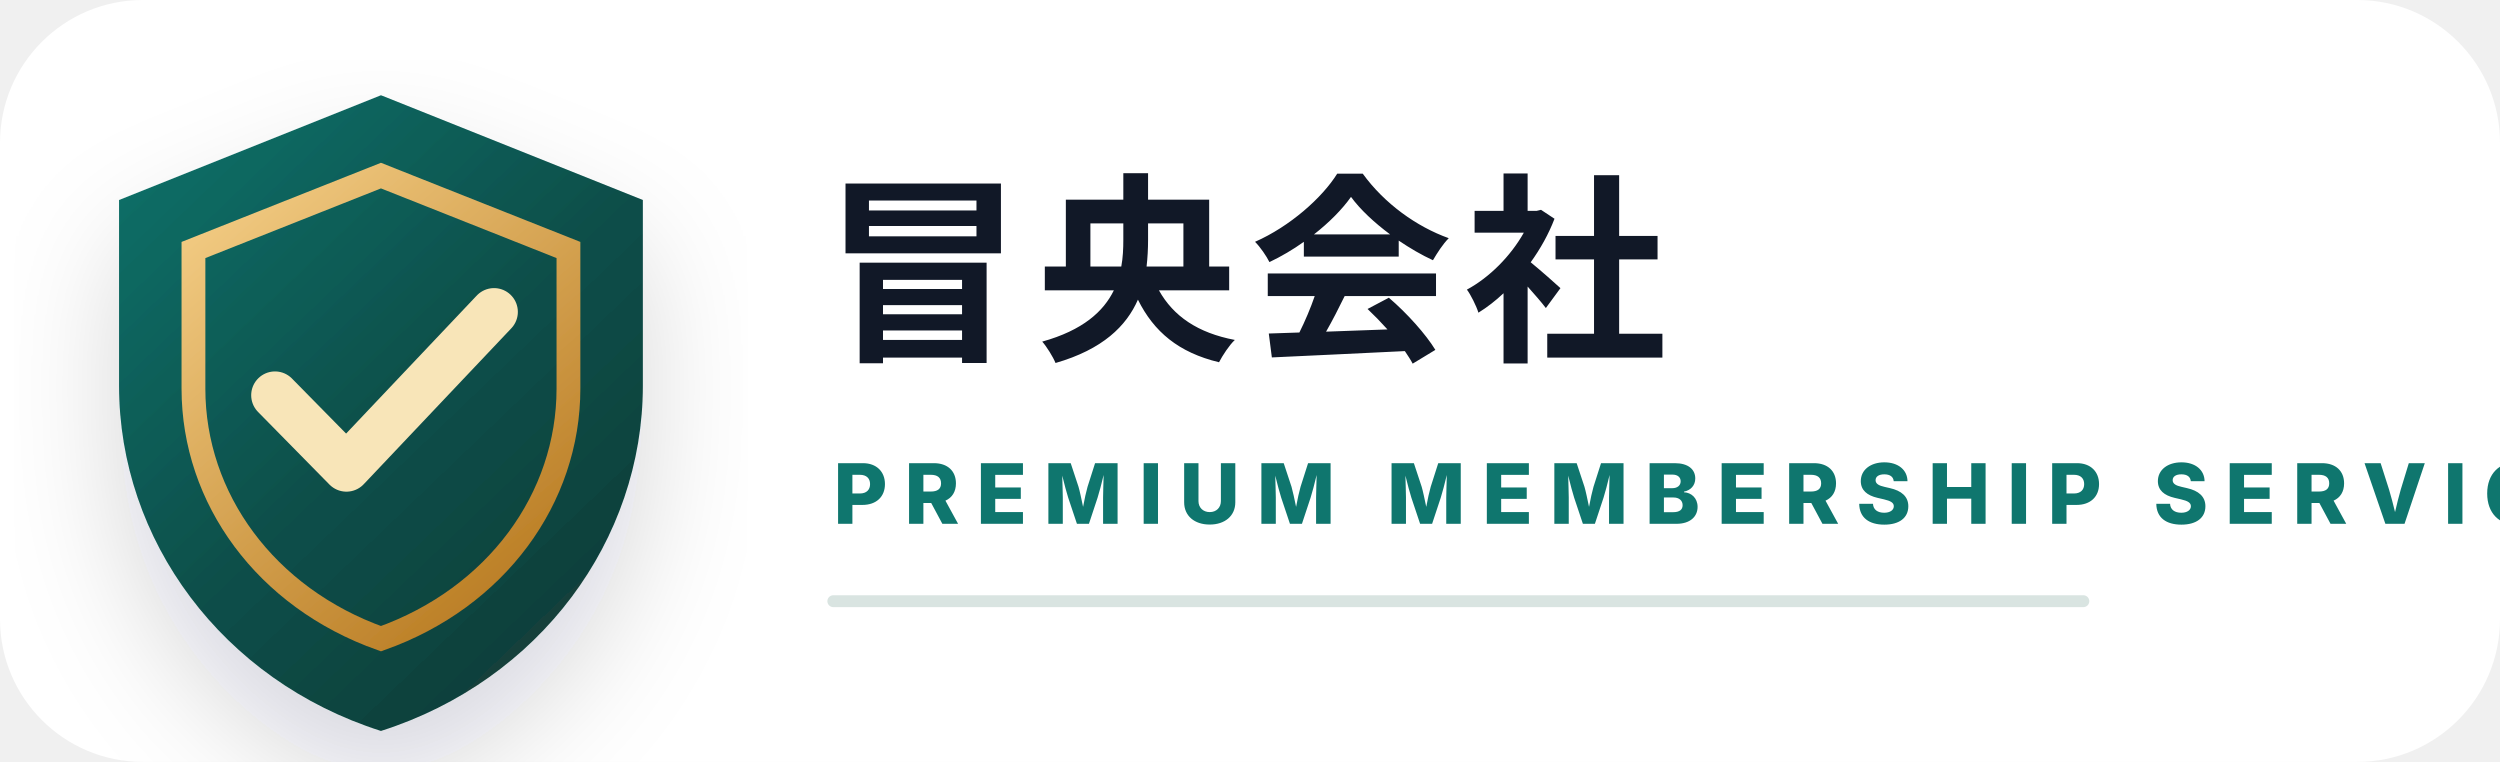
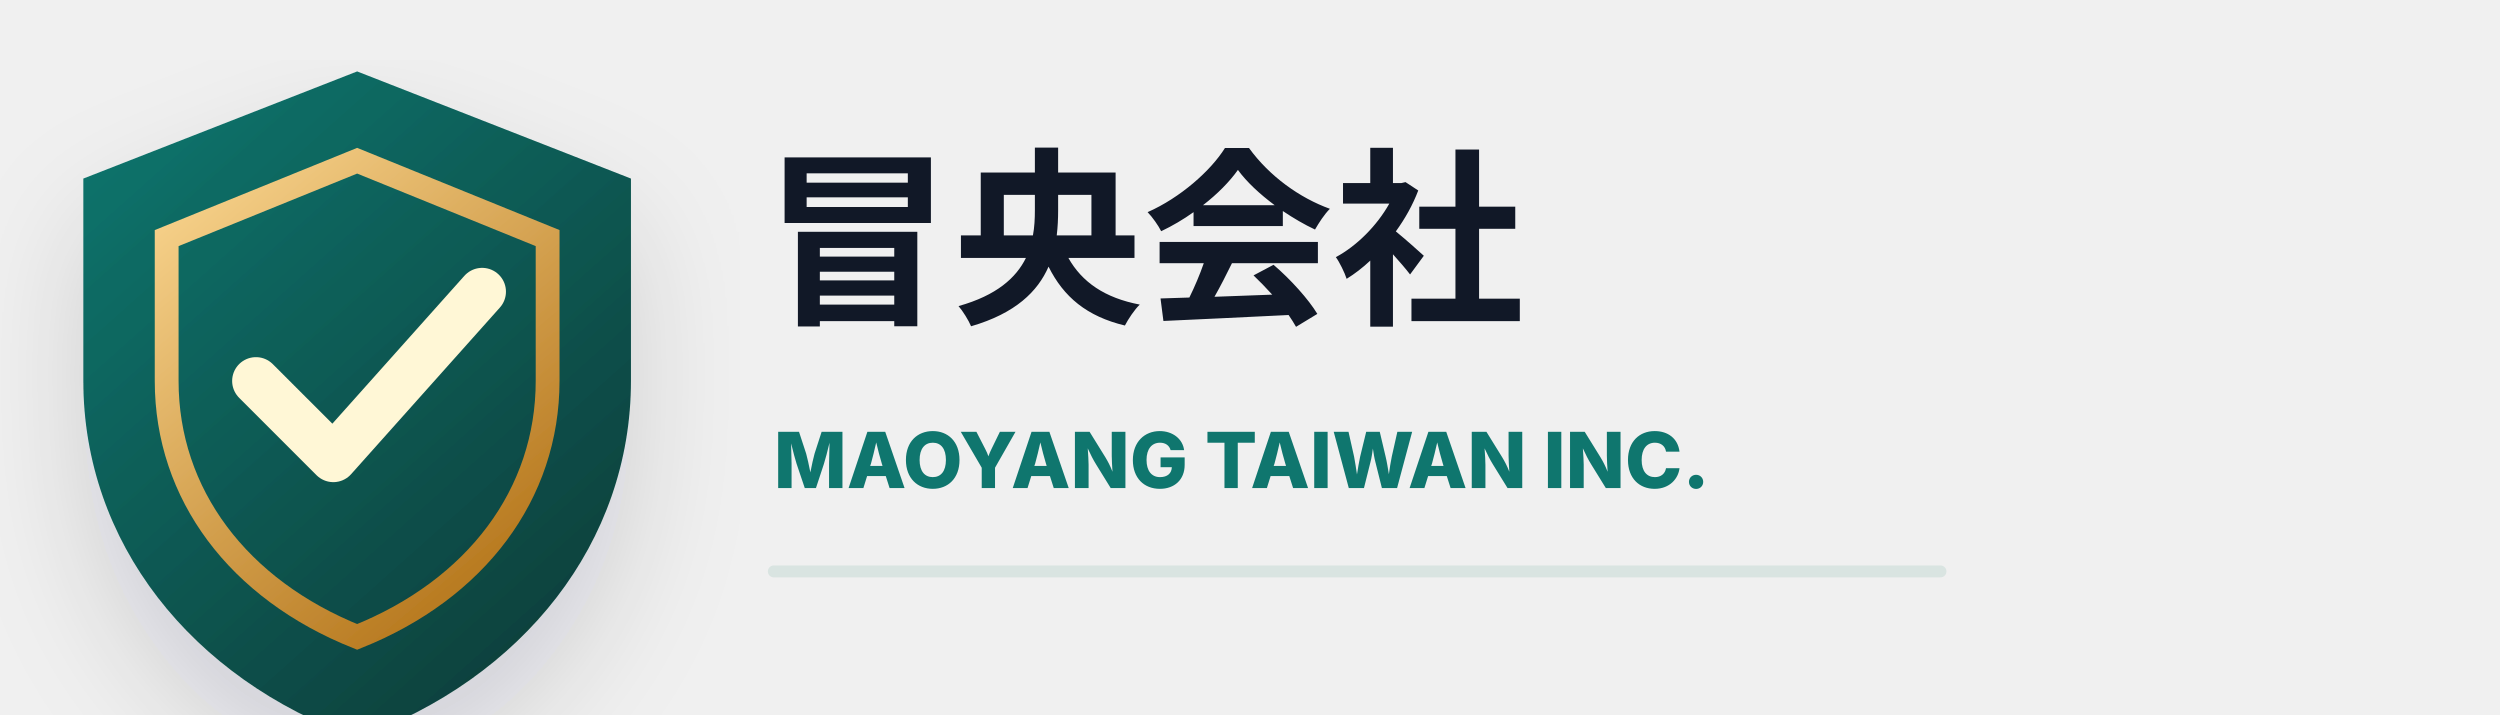
- <svg xmlns="http://www.w3.org/2000/svg" width="420" height="128" viewBox="0 0 420 128" role="img" aria-labelledby="title desc">
+ <svg xmlns="http://www.w3.org/2000/svg" width="420" height="120" viewBox="0 0 420 120" role="img" aria-labelledby="title desc">
  <defs>
-     <linearGradient id="mark" x1="14" y1="16" x2="106" y2="112" gradientUnits="userSpaceOnUse">
-       <stop stop-color="#0F766E" />
-       <stop offset="0.56" stop-color="#0B4F4A" />
-       <stop offset="1" stop-color="#143B36" />
+     <linearGradient id="mark" x1="18" y1="14" x2="100" y2="106" gradientUnits="userSpaceOnUse">
+       <stop stop-color="#0f766e" />
+       <stop offset="1" stop-color="#0b3f3b" />
    </linearGradient>
-     <linearGradient id="gold" x1="31" y1="28" x2="93" y2="100" gradientUnits="userSpaceOnUse">
-       <stop stop-color="#F7D28B" />
-       <stop offset="1" stop-color="#B7791F" />
+     <linearGradient id="gold" x1="34" y1="28" x2="88" y2="92" gradientUnits="userSpaceOnUse">
+       <stop stop-color="#f7d28b" />
+       <stop offset="1" stop-color="#b7791f" />
    </linearGradient>
    <filter id="shadow" x="-20%" y="-20%" width="140%" height="140%" color-interpolation-filters="sRGB">
-       <feDropShadow dx="0" dy="10" stdDeviation="10" flood-color="#0F172A" flood-opacity="0.16" />
+       <feDropShadow dx="0" dy="10" stdDeviation="10" flood-color="#0f172a" flood-opacity=".14" />
    </filter>
  </defs>
-   <rect width="420" height="128" rx="24" fill="#FFFFFF" />
  <g filter="url(#shadow)">
-     <path d="M64 16 108 33.6v31.2c0 25.9-17.3 49.5-44 58-26.7-8.5-44-32.1-44-58V33.6L64 16Z" fill="url(#mark)" />
-     <path d="M64 29.5 95.5 42v23.3c0 18.4-12.1 35.1-31.5 42-19.4-6.9-31.5-23.6-31.5-42V42L64 29.5Z" fill="none" stroke="url(#gold)" stroke-width="4" />
-     <path d="M46.2 66.4 58.2 78.6 83 52.4" fill="none" stroke="#F8E5B8" stroke-width="8" stroke-linecap="round" stroke-linejoin="round" />
+     <path d="M60 12 106 30v34c0 27-18 50-46 60-28-10-46-33-46-60V30l46-18Z" fill="url(#mark)" />
+     <path d="M60 27 92 40v24c0 19-12 35-32 43-20-8-32-24-32-43V40l32-13Z" fill="none" stroke="url(#gold)" stroke-width="4" />
+     <path d="m43 64 13 13 25-28" fill="none" stroke="#fff7d6" stroke-width="8" stroke-linecap="round" stroke-linejoin="round" />
  </g>
-   <g fill="#111827">
-     <text x="138" y="58" font-family="'Noto Sans SC','Microsoft YaHei','PingFang SC',Arial,sans-serif" font-size="34" font-weight="900" letter-spacing="2">冒央会社</text>
-     <text x="140" y="88" font-family="Inter,Arial,sans-serif" font-size="14" font-weight="800" letter-spacing="2.8" fill="#0F766E">PREMIUM MEMBERSHIP SERVICE</text>
-   </g>
-   <path d="M140 101h210" stroke="#D9E4E1" stroke-width="2" stroke-linecap="round" />
+   <text x="128" y="52" fill="#111827" font-family="Noto Sans SC,Microsoft YaHei,PingFang SC,Arial,sans-serif" font-size="32" font-weight="900">冒央会社</text>
+   <text x="130" y="82" fill="#0f766e" font-family="Inter,Arial,sans-serif" font-size="13" font-weight="800">MAOYANG TAIWAN INC.</text>
+   <path d="M130 96h196" stroke="#d9e4e1" stroke-width="2" stroke-linecap="round" />
</svg>
